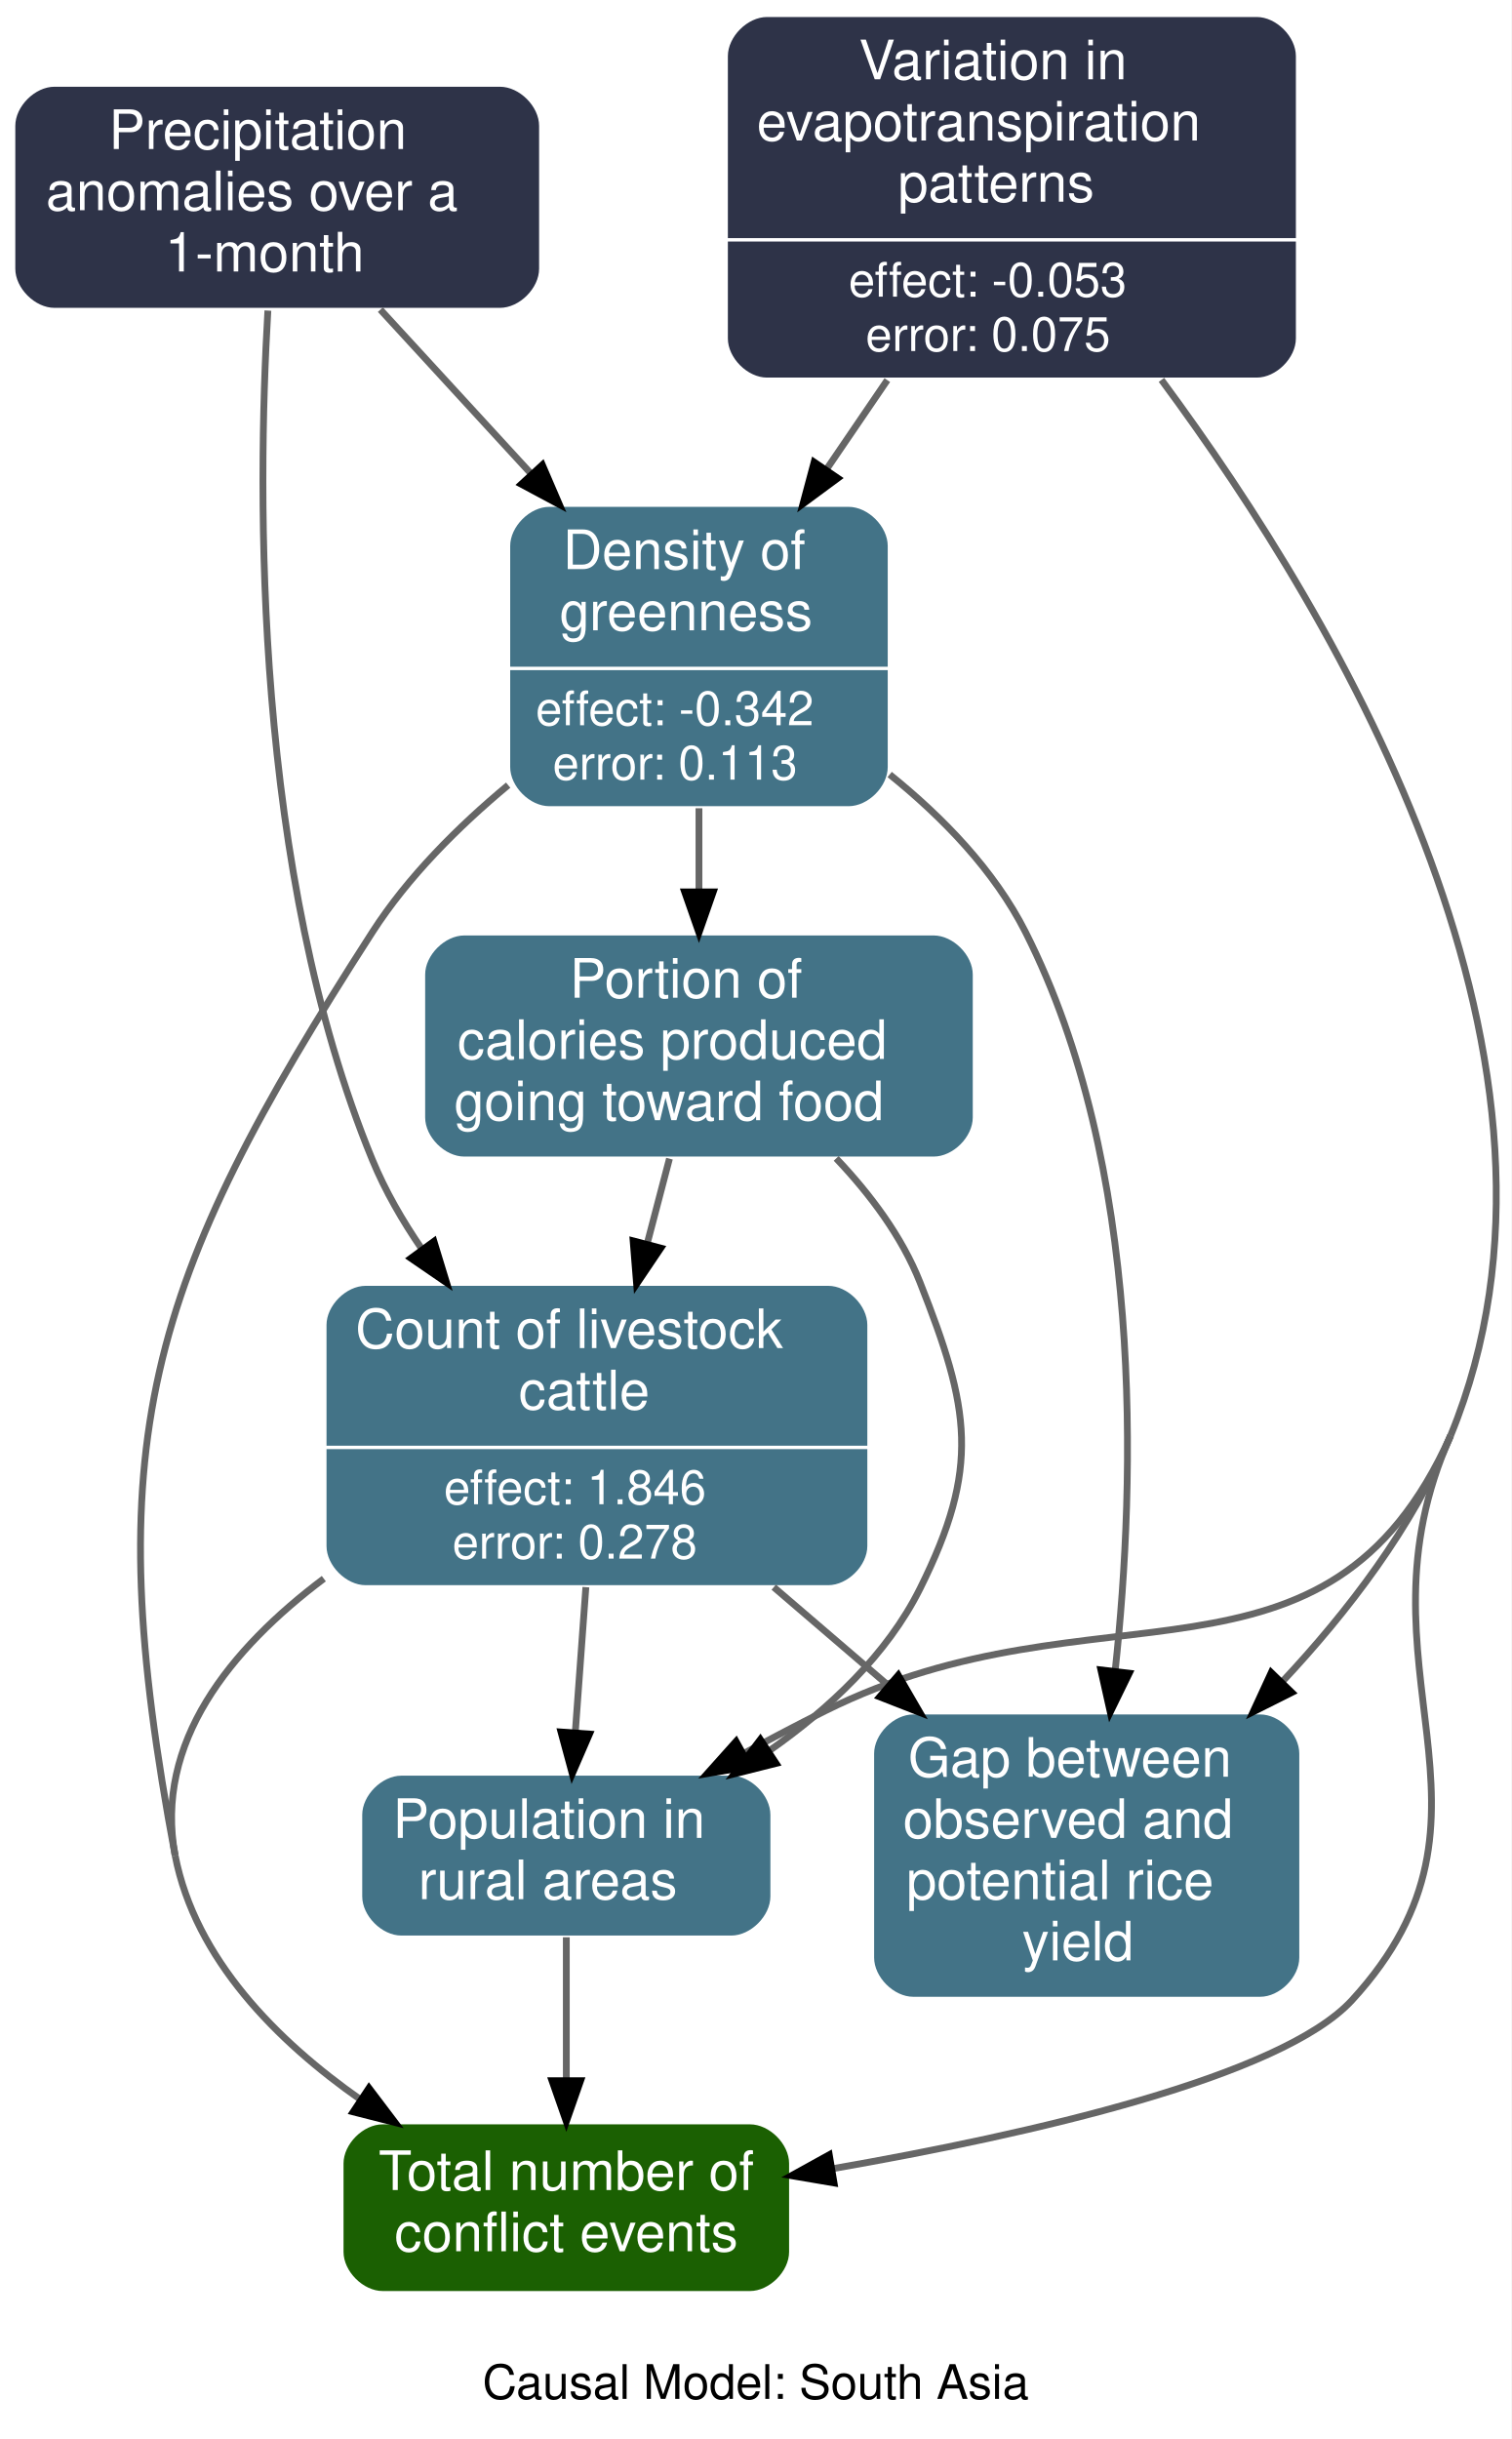
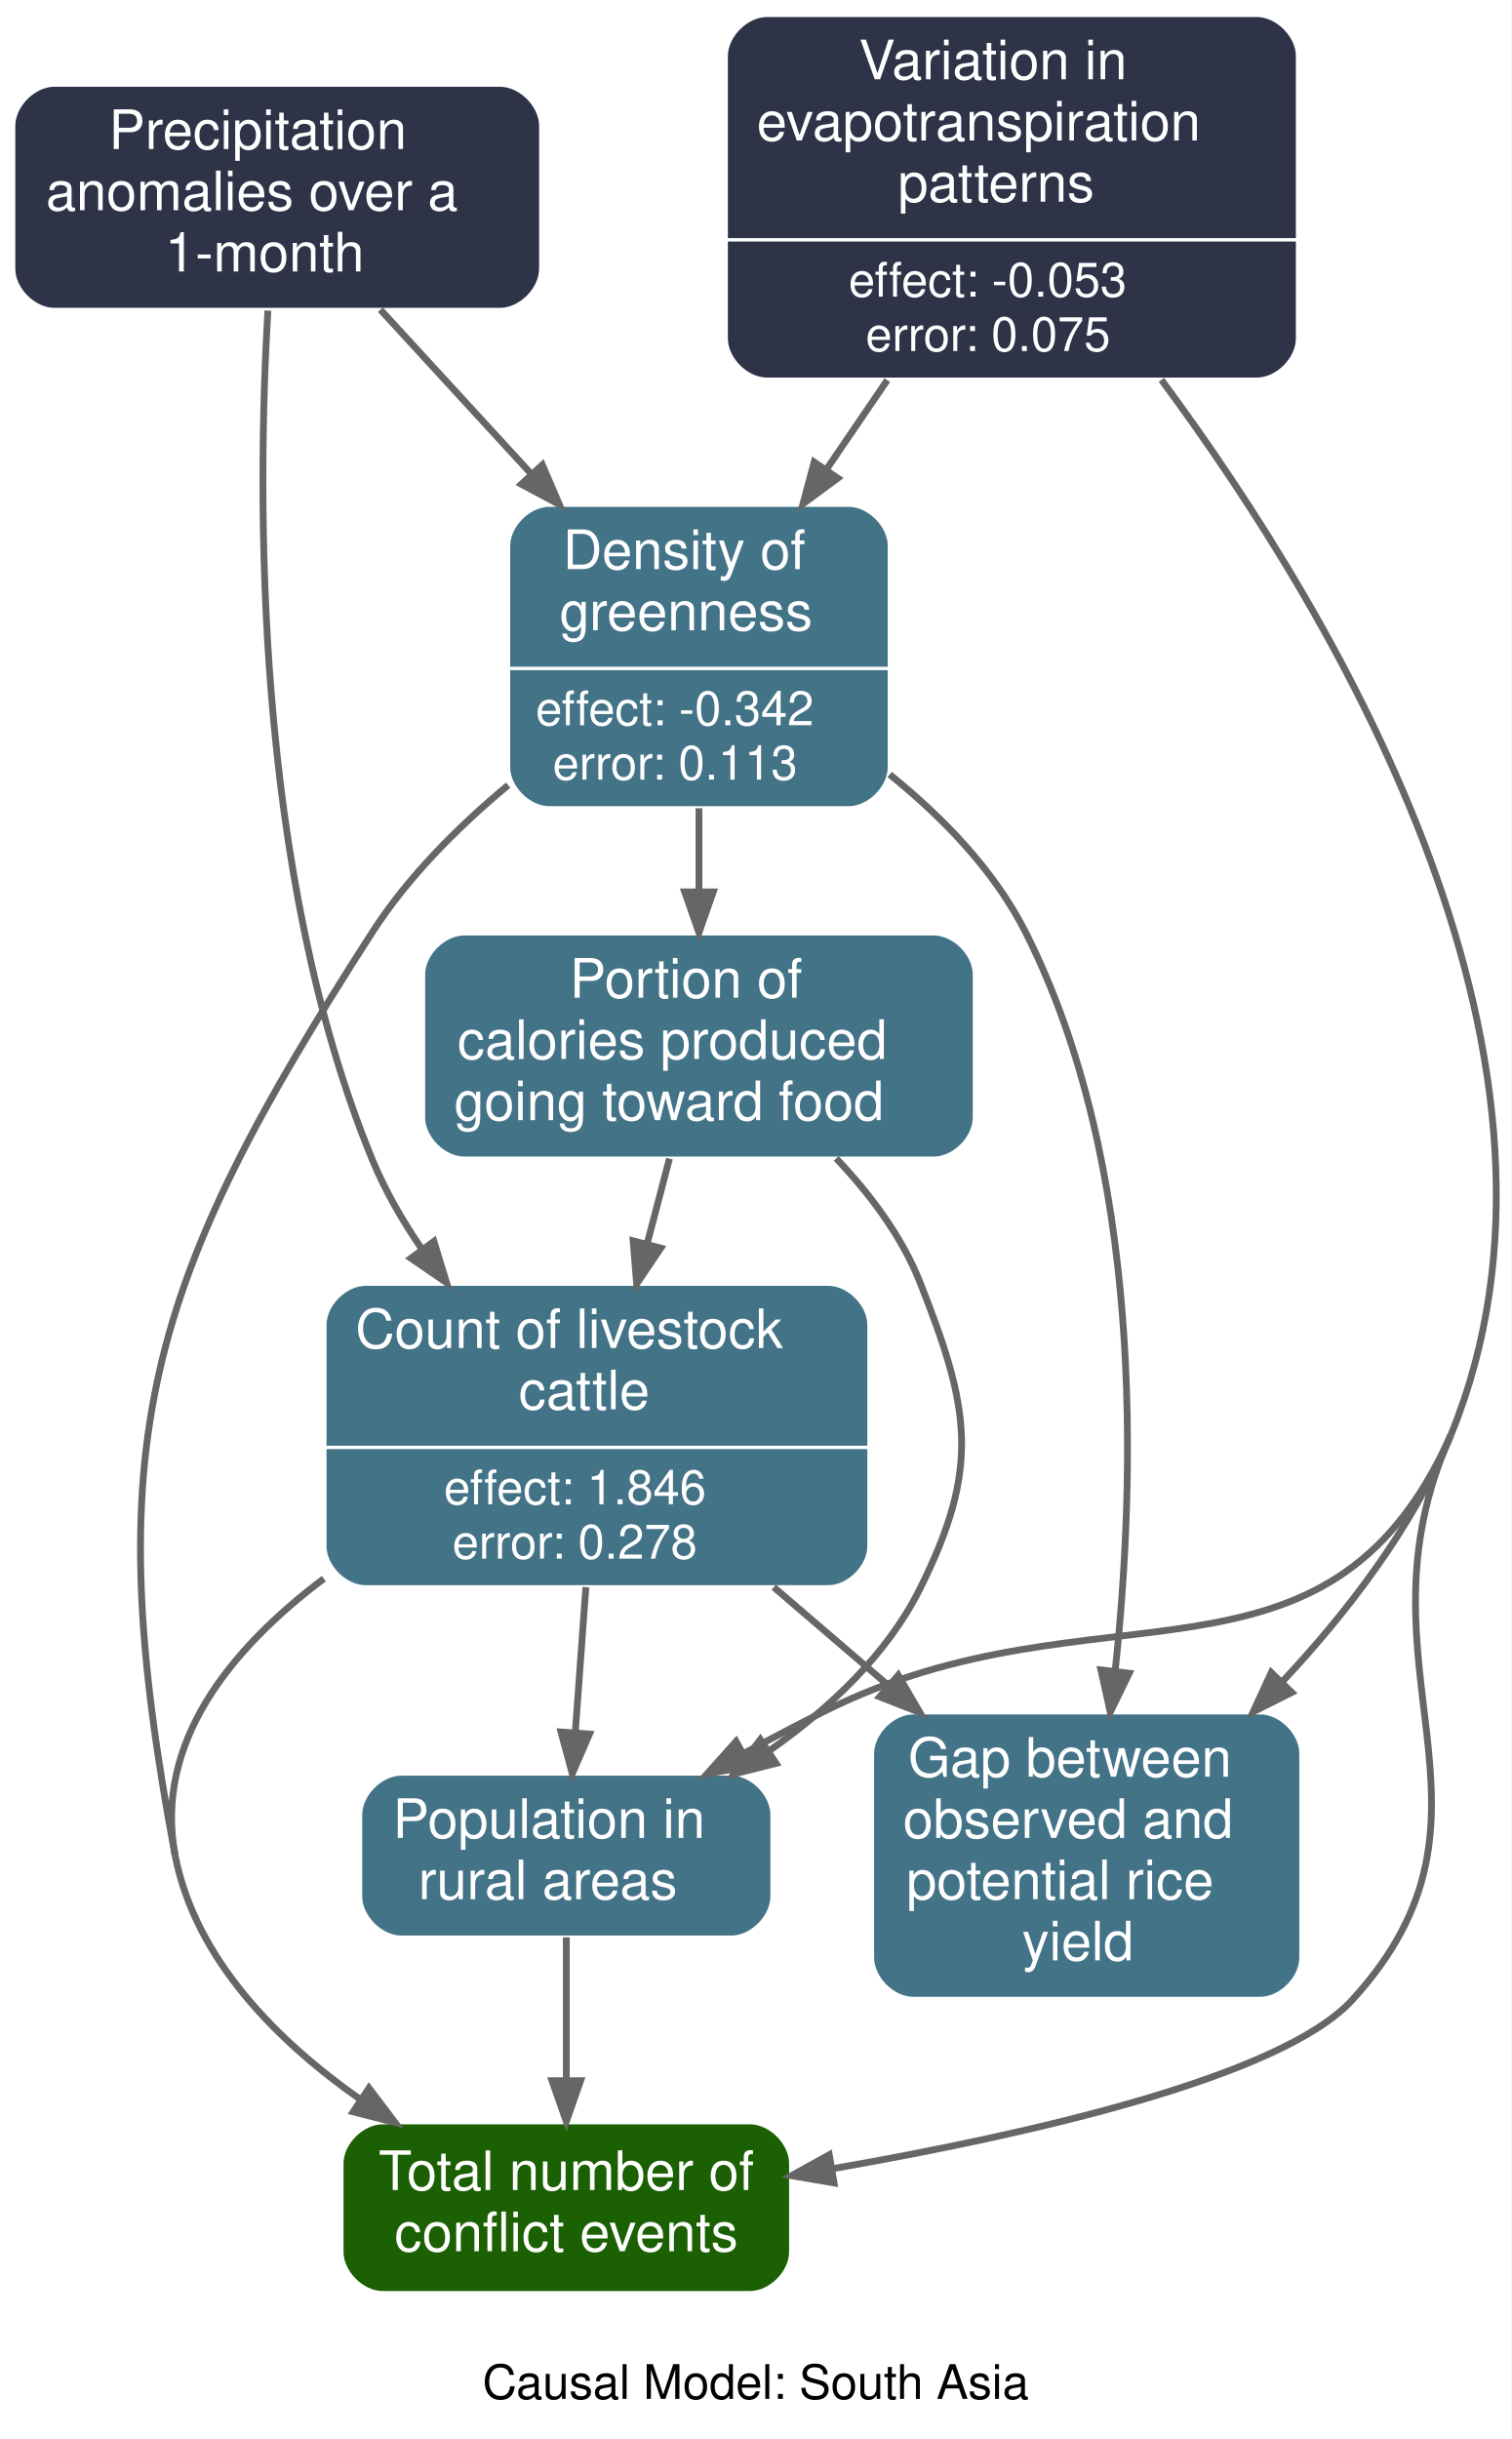
<svg xmlns="http://www.w3.org/2000/svg" width="" height="" viewBox="0.00 0.00 444.37 717.00" preserveAspectRatio="xMinYMin">
  <g id="graph0" class="graph" transform="scale(1 1) rotate(0) translate(4 713)">
    <polygon fill="#ffffff" stroke="transparent" points="-4,4 -4,-713 440.37,-713 440.37,4 -4,4" />
    <text text-anchor="middle" x="218.185" y="-7.8" font-family="Helvetica, Arial, sans-serif" font-size="14.00" fill="#000000">Causal Model: South Asia</text>
    <g id="node1" class="node rankA">
      <path fill="none" stroke="#000000" d="M221.5,-601.5C221.5,-601.5 365.5,-601.5 365.5,-601.5 371.5,-601.5 377.5,-607.5 377.5,-613.5 377.5,-613.5 377.5,-696.5 377.5,-696.5 377.5,-702.5 371.5,-708.5 365.5,-708.5 365.5,-708.5 221.5,-708.5 221.5,-708.5 215.5,-708.5 209.5,-702.5 209.5,-696.5 209.5,-696.5 209.5,-613.5 209.5,-613.5 209.5,-607.5 215.5,-601.5 221.5,-601.5" />
      <text text-anchor="start" x="248.5" y="-689.7" font-family="Helvetica, Arial, sans-serif" font-size="16.00" fill="#000000">Variation in</text>
      <text text-anchor="start" x="218.5" y="-671.7" font-family="Helvetica, Arial, sans-serif" font-size="16.00" fill="#000000">evapotranspiration</text>
      <text text-anchor="start" x="260" y="-653.7" font-family="Helvetica, Arial, sans-serif" font-size="16.00" fill="#000000">patterns</text>
      <polyline fill="none" stroke="#000000" points="209.5,-642.5 377.5,-642.5 " />
      <text text-anchor="start" x="245.5" y="-625.8" font-family="Helvetica, Arial, sans-serif" font-size="14.00" fill="#000000">effect: -0.053</text>
      <text text-anchor="start" x="250.5" y="-609.8" font-family="Helvetica, Arial, sans-serif" font-size="14.00" fill="#000000">error: 0.075</text>
    </g>
    <g id="node3" class="node rankB">
      <path fill="none" stroke="#000000" d="M157.5,-475.5C157.5,-475.5 245.5,-475.5 245.5,-475.5 251.5,-475.5 257.5,-481.5 257.5,-487.5 257.5,-487.5 257.5,-552.5 257.5,-552.5 257.5,-558.5 251.5,-564.5 245.5,-564.5 245.5,-564.5 157.5,-564.5 157.5,-564.5 151.5,-564.5 145.5,-558.5 145.5,-552.5 145.5,-552.5 145.5,-487.5 145.5,-487.5 145.5,-481.5 151.5,-475.5 157.5,-475.5" />
      <text text-anchor="start" x="161.5" y="-545.7" font-family="Helvetica, Arial, sans-serif" font-size="16.00" fill="#000000">Density of</text>
      <text text-anchor="start" x="160.5" y="-527.7" font-family="Helvetica, Arial, sans-serif" font-size="16.00" fill="#000000">greenness</text>
      <polyline fill="none" stroke="#000000" points="145.5,-516.5 257.5,-516.5 " />
      <text text-anchor="start" x="153.5" y="-499.8" font-family="Helvetica, Arial, sans-serif" font-size="14.00" fill="#000000">effect: -0.342</text>
      <text text-anchor="start" x="158.5" y="-483.8" font-family="Helvetica, Arial, sans-serif" font-size="14.00" fill="#000000">error: 0.113</text>
    </g>
    <g id="edge1" class="edge">
-       <path fill="none" stroke="#000000" stroke-width="2" d="M256.875,-601.256C250.968,-592.589 244.846,-583.606 238.921,-574.912" />
-       <polygon fill="#000000" stroke="#000000" stroke-width="2" points="242.309,-572.425 232.081,-564.874 235.368,-577.155 242.309,-572.425" />
+       <path fill="none" stroke="#666666" stroke-width="2" d="M256.875,-601.256C250.968,-592.589 244.846,-583.606 238.921,-574.912" />
+       <polygon fill="#666666" stroke="#666666" stroke-width="2" points="242.309,-572.425 232.081,-564.874 235.368,-577.155 242.309,-572.425" />
    </g>
    <g id="node6" class="node rankB">
      <path fill="none" stroke="#000000" d="M264.5,-125.5C264.5,-125.5 366.5,-125.5 366.5,-125.5 372.5,-125.5 378.5,-131.5 378.5,-137.5 378.5,-137.5 378.5,-197.5 378.5,-197.5 378.5,-203.5 372.5,-209.5 366.5,-209.5 366.5,-209.5 264.5,-209.5 264.5,-209.5 258.5,-209.5 252.5,-203.5 252.5,-197.5 252.5,-197.5 252.5,-137.5 252.5,-137.5 252.5,-131.5 258.5,-125.5 264.5,-125.5" />
      <text text-anchor="start" x="263" y="-190.7" font-family="Helvetica, Arial, sans-serif" font-size="16.00" fill="#000000">Gap between</text>
      <text text-anchor="start" x="261.5" y="-172.7" font-family="Helvetica, Arial, sans-serif" font-size="16.00" fill="#000000">observed and</text>
      <text text-anchor="start" x="262.5" y="-154.7" font-family="Helvetica, Arial, sans-serif" font-size="16.00" fill="#000000">potential rice</text>
      <text text-anchor="start" x="296.5" y="-136.7" font-family="Helvetica, Arial, sans-serif" font-size="16.00" fill="#000000">yield</text>
    </g>
    <g id="edge2" class="edge">
-       <path fill="none" stroke="#000000" stroke-width="2" d="M422.5,-291C411.452,-264.147 392.134,-239.025 372.925,-218.542" />
-       <polygon fill="#000000" stroke="#000000" stroke-width="2" points="375.794,-215.467 364.431,-209.763 369.757,-221.308 375.794,-215.467" />
+       <path fill="none" stroke="#666666" stroke-width="2" d="M422.5,-291C411.452,-264.147 392.134,-239.025 372.925,-218.542" />
+       <polygon fill="#666666" stroke="#666666" stroke-width="2" points="375.794,-215.467 364.431,-209.763 369.757,-221.308 375.794,-215.467" />
    </g>
    <g id="node7" class="node rankB">
      <path fill="none" stroke="#000000" d="M114,-143.5C114,-143.5 211,-143.5 211,-143.5 217,-143.5 223,-149.5 223,-155.5 223,-155.5 223,-179.5 223,-179.5 223,-185.5 217,-191.5 211,-191.5 211,-191.5 114,-191.5 114,-191.5 108,-191.5 102,-185.5 102,-179.5 102,-179.5 102,-155.5 102,-155.5 102,-149.5 108,-143.5 114,-143.5" />
      <text text-anchor="start" x="111.5" y="-172.7" font-family="Helvetica, Arial, sans-serif" font-size="16.00" fill="#000000">Population in</text>
      <text text-anchor="start" x="119" y="-154.7" font-family="Helvetica, Arial, sans-serif" font-size="16.00" fill="#000000">rural areas</text>
    </g>
    <g id="edge3" class="edge">
-       <path fill="none" stroke="#000000" stroke-width="2" d="M337.479,-601.325C390.469,-529.761 467.143,-399.505 422.5,-291" />
-       <path fill="none" stroke="#000000" stroke-width="2" d="M422.5,-291C385.996,-209.446 318.472,-249.85 238.5,-210 230.686,-206.106 222.53,-201.807 214.584,-197.482" />
-       <polygon fill="#000000" stroke="#000000" stroke-width="2" points="216.466,-193.724 203.93,-191.606 212.409,-201.079 216.466,-193.724" />
+       <path fill="none" stroke="#666666" stroke-width="2" d="M337.479,-601.325C390.469,-529.761 467.143,-399.505 422.5,-291" />
+       <path fill="none" stroke="#666666" stroke-width="2" d="M422.5,-291C385.996,-209.446 318.472,-249.85 238.5,-210 230.686,-206.106 222.53,-201.807 214.584,-197.482" />
+       <polygon fill="#666666" stroke="#666666" stroke-width="2" points="216.466,-193.724 203.93,-191.606 212.409,-201.079 216.466,-193.724" />
    </g>
    <g id="node8" class="node rankC">
      <path fill="none" stroke="#000000" d="M216.5,-89C216.5,-89 108.5,-89 108.5,-89 102.5,-89 96.5,-83 96.5,-77 96.5,-77 96.5,-51 96.5,-51 96.5,-45 102.5,-39 108.5,-39 108.5,-39 216.5,-39 216.5,-39 222.5,-39 228.5,-45 228.5,-51 228.5,-51 228.5,-77 228.5,-77 228.5,-83 222.5,-89 216.5,-89" />
      <text text-anchor="middle" x="162.5" y="-69.2" font-family="Helvetica, Arial, sans-serif" font-size="16.00" fill="#000000">Total number of</text>
      <text text-anchor="middle" x="162.5" y="-51.2" font-family="Helvetica, Arial, sans-serif" font-size="16.00" fill="#000000">conflict events</text>
    </g>
    <g id="edge4" class="edge">
-       <path fill="none" stroke="#000000" stroke-width="2" d="M422.5,-291C391.902,-222.64 444.155,-180.167 393.5,-125 372.799,-102.455 299.194,-85.631 240.563,-75.424" />
-       <polygon fill="#000000" stroke="#000000" stroke-width="2" points="241.214,-71.275 228.68,-73.409 239.809,-79.557 241.214,-71.275" />
+       <path fill="none" stroke="#666666" stroke-width="2" d="M422.5,-291C391.902,-222.64 444.155,-180.167 393.5,-125 372.799,-102.455 299.194,-85.631 240.563,-75.424" />
+       <polygon fill="#666666" stroke="#666666" stroke-width="2" points="241.214,-71.275 228.68,-73.409 239.809,-79.557 241.214,-71.275" />
    </g>
    <g id="node2" class="node rankB">
      <path fill="none" stroke="#000000" d="M132.5,-372.5C132.5,-372.5 270.5,-372.5 270.5,-372.5 276.5,-372.5 282.5,-378.5 282.5,-384.5 282.5,-384.5 282.5,-426.5 282.5,-426.5 282.5,-432.5 276.5,-438.5 270.5,-438.5 270.5,-438.5 132.5,-438.5 132.5,-438.5 126.5,-438.5 120.5,-432.5 120.5,-426.5 120.5,-426.5 120.5,-384.5 120.5,-384.5 120.5,-378.5 126.5,-372.5 132.5,-372.5" />
      <text text-anchor="start" x="163.5" y="-419.7" font-family="Helvetica, Arial, sans-serif" font-size="16.00" fill="#000000">Portion of</text>
      <text text-anchor="start" x="130.5" y="-401.7" font-family="Helvetica, Arial, sans-serif" font-size="16.00" fill="#000000">calories produced</text>
      <text text-anchor="start" x="129.5" y="-383.7" font-family="Helvetica, Arial, sans-serif" font-size="16.00" fill="#000000">going toward food</text>
    </g>
    <g id="node4" class="node rankB">
      <path fill="none" stroke="#000000" d="M103.5,-246.5C103.5,-246.5 239.5,-246.5 239.5,-246.5 245.5,-246.5 251.5,-252.5 251.5,-258.5 251.5,-258.5 251.5,-323.5 251.5,-323.5 251.5,-329.5 245.5,-335.5 239.5,-335.5 239.5,-335.5 103.5,-335.5 103.5,-335.5 97.5,-335.5 91.5,-329.5 91.5,-323.5 91.5,-323.5 91.5,-258.5 91.5,-258.5 91.5,-252.5 97.5,-246.5 103.5,-246.5" />
      <text text-anchor="start" x="100.5" y="-316.7" font-family="Helvetica, Arial, sans-serif" font-size="16.00" fill="#000000">Count of livestock</text>
      <text text-anchor="start" x="148.5" y="-298.7" font-family="Helvetica, Arial, sans-serif" font-size="16.00" fill="#000000">cattle</text>
      <polyline fill="none" stroke="#000000" points="91.5,-287.5 251.5,-287.5 " />
      <text text-anchor="start" x="126.5" y="-270.8" font-family="Helvetica, Arial, sans-serif" font-size="14.00" fill="#000000">effect: 1.846</text>
      <text text-anchor="start" x="129" y="-254.8" font-family="Helvetica, Arial, sans-serif" font-size="14.00" fill="#000000">error: 0.278</text>
    </g>
    <g id="edge5" class="edge">
-       <path fill="none" stroke="#000000" stroke-width="2" d="M192.823,-372.382C190.753,-364.481 188.486,-355.829 186.227,-347.209" />
-       <polygon fill="#000000" stroke="#000000" stroke-width="2" points="190.276,-346.091 183.172,-335.548 182.151,-348.221 190.276,-346.091" />
+       <path fill="none" stroke="#666666" stroke-width="2" d="M192.823,-372.382C190.753,-364.481 188.486,-355.829 186.227,-347.209" />
+       <polygon fill="#666666" stroke="#666666" stroke-width="2" points="190.276,-346.091 183.172,-335.548 182.151,-348.221 190.276,-346.091" />
    </g>
    <g id="edge6" class="edge">
-       <path fill="none" stroke="#000000" stroke-width="2" d="M241.842,-372.462C251.813,-361.961 261.162,-349.523 266.5,-336 281.187,-298.794 284.334,-281.805 266.5,-246 256.804,-226.534 239.725,-210.618 222.175,-198.331" />
-       <polygon fill="#000000" stroke="#000000" stroke-width="2" points="224.169,-194.616 211.839,-191.517 219.546,-201.629 224.169,-194.616" />
+       <path fill="none" stroke="#666666" stroke-width="2" d="M241.842,-372.462C251.813,-361.961 261.162,-349.523 266.5,-336 281.187,-298.794 284.334,-281.805 266.5,-246 256.804,-226.534 239.725,-210.618 222.175,-198.331" />
+       <polygon fill="#666666" stroke="#666666" stroke-width="2" points="224.169,-194.616 211.839,-191.517 219.546,-201.629 224.169,-194.616" />
    </g>
    <g id="edge7" class="edge">
-       <path fill="none" stroke="#000000" stroke-width="2" d="M201.5,-475.403C201.5,-467.409 201.5,-459.068 201.5,-451.048" />
-       <polygon fill="#000000" stroke="#000000" stroke-width="2" points="205.7,-450.803 201.5,-438.803 197.3,-450.803 205.7,-450.803" />
+       <path fill="none" stroke="#666666" stroke-width="2" d="M201.5,-475.403C201.5,-467.409 201.5,-459.068 201.5,-451.048" />
+       <polygon fill="#666666" stroke="#666666" stroke-width="2" points="205.7,-450.803 201.5,-438.803 197.3,-450.803 205.7,-450.803" />
    </g>
    <g id="edge8" class="edge">
-       <path fill="none" stroke="#000000" stroke-width="2" d="M257.569,-485.315C273.179,-472.738 288.35,-457.099 297.5,-439 332.247,-370.267 330.037,-278.962 323.849,-221.713" />
-       <polygon fill="#000000" stroke="#000000" stroke-width="2" points="328.008,-221.112 322.436,-209.684 319.665,-222.092 328.008,-221.112" />
+       <path fill="none" stroke="#666666" stroke-width="2" d="M257.569,-485.315C273.179,-472.738 288.35,-457.099 297.5,-439 332.247,-370.267 330.037,-278.962 323.849,-221.713" />
+       <polygon fill="#666666" stroke="#666666" stroke-width="2" points="328.008,-221.112 322.436,-209.684 319.665,-222.092 328.008,-221.112" />
    </g>
    <g id="edge9" class="edge">
-       <path fill="none" stroke="#000000" stroke-width="2" d="M145.408,-482.186C130.648,-469.912 115.95,-455.225 105.5,-439 38.687,-335.265 24.638,-288.753 47.5,-167.5" />
-       <path fill="none" stroke="#000000" stroke-width="2" d="M47.5,-167.5C53.45,-137.031 77.468,-112.978 102.026,-95.758" />
-       <polygon fill="#000000" stroke="#000000" stroke-width="2" points="104.486,-99.166 112.162,-89.03 99.841,-92.167 104.486,-99.166" />
+       <path fill="none" stroke="#666666" stroke-width="2" d="M145.408,-482.186C130.648,-469.912 115.95,-455.225 105.5,-439 38.687,-335.265 24.638,-288.753 47.5,-167.5" />
+       <path fill="none" stroke="#666666" stroke-width="2" d="M47.5,-167.5C53.45,-137.031 77.468,-112.978 102.026,-95.758" />
+       <polygon fill="#666666" stroke="#666666" stroke-width="2" points="104.486,-99.166 112.162,-89.03 99.841,-92.167 104.486,-99.166" />
    </g>
    <g id="edge10" class="edge">
-       <path fill="none" stroke="#000000" stroke-width="2" d="M223.487,-246.414C234.439,-237.022 246.061,-227.054 257.226,-217.478" />
-       <polygon fill="#000000" stroke="#000000" stroke-width="2" points="260.097,-220.549 266.472,-209.548 254.629,-214.173 260.097,-220.549" />
+       <path fill="none" stroke="#666666" stroke-width="2" d="M223.487,-246.414C234.439,-237.022 246.061,-227.054 257.226,-217.478" />
+       <polygon fill="#666666" stroke="#666666" stroke-width="2" points="260.097,-220.549 266.472,-209.548 254.629,-214.173 260.097,-220.549" />
    </g>
    <g id="edge11" class="edge">
-       <path fill="none" stroke="#000000" stroke-width="2" d="M168.251,-246.414C167.228,-232.381 166.112,-217.065 165.137,-203.691" />
-       <polygon fill="#000000" stroke="#000000" stroke-width="2" points="169.315,-203.232 164.254,-191.569 160.937,-203.842 169.315,-203.232" />
+       <path fill="none" stroke="#666666" stroke-width="2" d="M168.251,-246.414C167.228,-232.381 166.112,-217.065 165.137,-203.691" />
+       <polygon fill="#666666" stroke="#666666" stroke-width="2" points="169.315,-203.232 164.254,-191.569 160.937,-203.842 169.315,-203.232" />
    </g>
    <g id="edge12" class="edge">
-       <path fill="none" stroke="#000000" stroke-width="2" d="M91.207,-248.918C63.734,-228.262 41.251,-200.642 47.5,-167.5" />
+       <path fill="none" stroke="#666666" stroke-width="2" d="M91.207,-248.918C63.734,-228.262 41.251,-200.642 47.5,-167.5" />
    </g>
    <g id="node5" class="node rankA">
      <path fill="none" stroke="#000000" d="M12,-622C12,-622 143,-622 143,-622 149,-622 155,-628 155,-634 155,-634 155,-676 155,-676 155,-682 149,-688 143,-688 143,-688 12,-688 12,-688 6,-688 0,-682 0,-676 0,-676 0,-634 0,-634 0,-628 6,-622 12,-622" />
      <text text-anchor="start" x="28" y="-669.2" font-family="Helvetica, Arial, sans-serif" font-size="16.00" fill="#000000">Precipitation</text>
      <text text-anchor="start" x="9.5" y="-651.2" font-family="Helvetica, Arial, sans-serif" font-size="16.00" fill="#000000">anomalies over a</text>
      <text text-anchor="start" x="44.5" y="-633.2" font-family="Helvetica, Arial, sans-serif" font-size="16.00" fill="#000000">1-month</text>
    </g>
    <g id="edge13" class="edge">
-       <path fill="none" stroke="#000000" stroke-width="2" d="M107.834,-621.975C121.204,-607.42 137.259,-589.94 152.27,-573.597" />
-       <polygon fill="#000000" stroke="#000000" stroke-width="2" points="155.454,-576.34 160.478,-564.661 149.267,-570.657 155.454,-576.34" />
+       <path fill="none" stroke="#666666" stroke-width="2" d="M107.834,-621.975C121.204,-607.42 137.259,-589.94 152.27,-573.597" />
+       <polygon fill="#666666" stroke="#666666" stroke-width="2" points="155.454,-576.34 160.478,-564.661 149.267,-570.657 155.454,-576.34" />
    </g>
    <g id="edge14" class="edge">
-       <path fill="none" stroke="#000000" stroke-width="2" d="M74.756,-621.697C71.566,-567.225 70.582,-456.667 105.5,-372 109.237,-362.939 114.336,-354.095 120.057,-345.779" />
-       <polygon fill="#000000" stroke="#000000" stroke-width="2" points="123.579,-348.079 127.293,-335.92 116.807,-343.109 123.579,-348.079" />
+       <path fill="none" stroke="#666666" stroke-width="2" d="M74.756,-621.697C71.566,-567.225 70.582,-456.667 105.5,-372 109.237,-362.939 114.336,-354.095 120.057,-345.779" />
+       <polygon fill="#666666" stroke="#666666" stroke-width="2" points="123.579,-348.079 127.293,-335.92 116.807,-343.109 123.579,-348.079" />
    </g>
    <g id="edge15" class="edge">
-       <path fill="none" stroke="#000000" stroke-width="2" d="M162.5,-143.495C162.5,-131.059 162.5,-115.588 162.5,-101.608" />
-       <polygon fill="#000000" stroke="#000000" stroke-width="2" points="166.7,-101.319 162.5,-89.319 158.3,-101.319 166.7,-101.319" />
+       <path fill="none" stroke="#666666" stroke-width="2" d="M162.5,-143.495C162.5,-131.059 162.5,-115.588 162.5,-101.608" />
+       <polygon fill="#666666" stroke="#666666" stroke-width="2" points="166.7,-101.319 162.5,-89.319 158.3,-101.319 166.7,-101.319" />
    </g>
  </g>
  <style>.node path {
  stroke: #fff;
}
.node text {
  fill: #fff;
}
.node polyline {
  stroke: #fff;
}
.rankA path {
  fill: #2e3348;
}
.rankB path {
  fill: #437387;
}
.rankC path {
  fill: #1b6002;
}
- .edge path {
-   stroke: #666;
- };
</style>
</svg>
